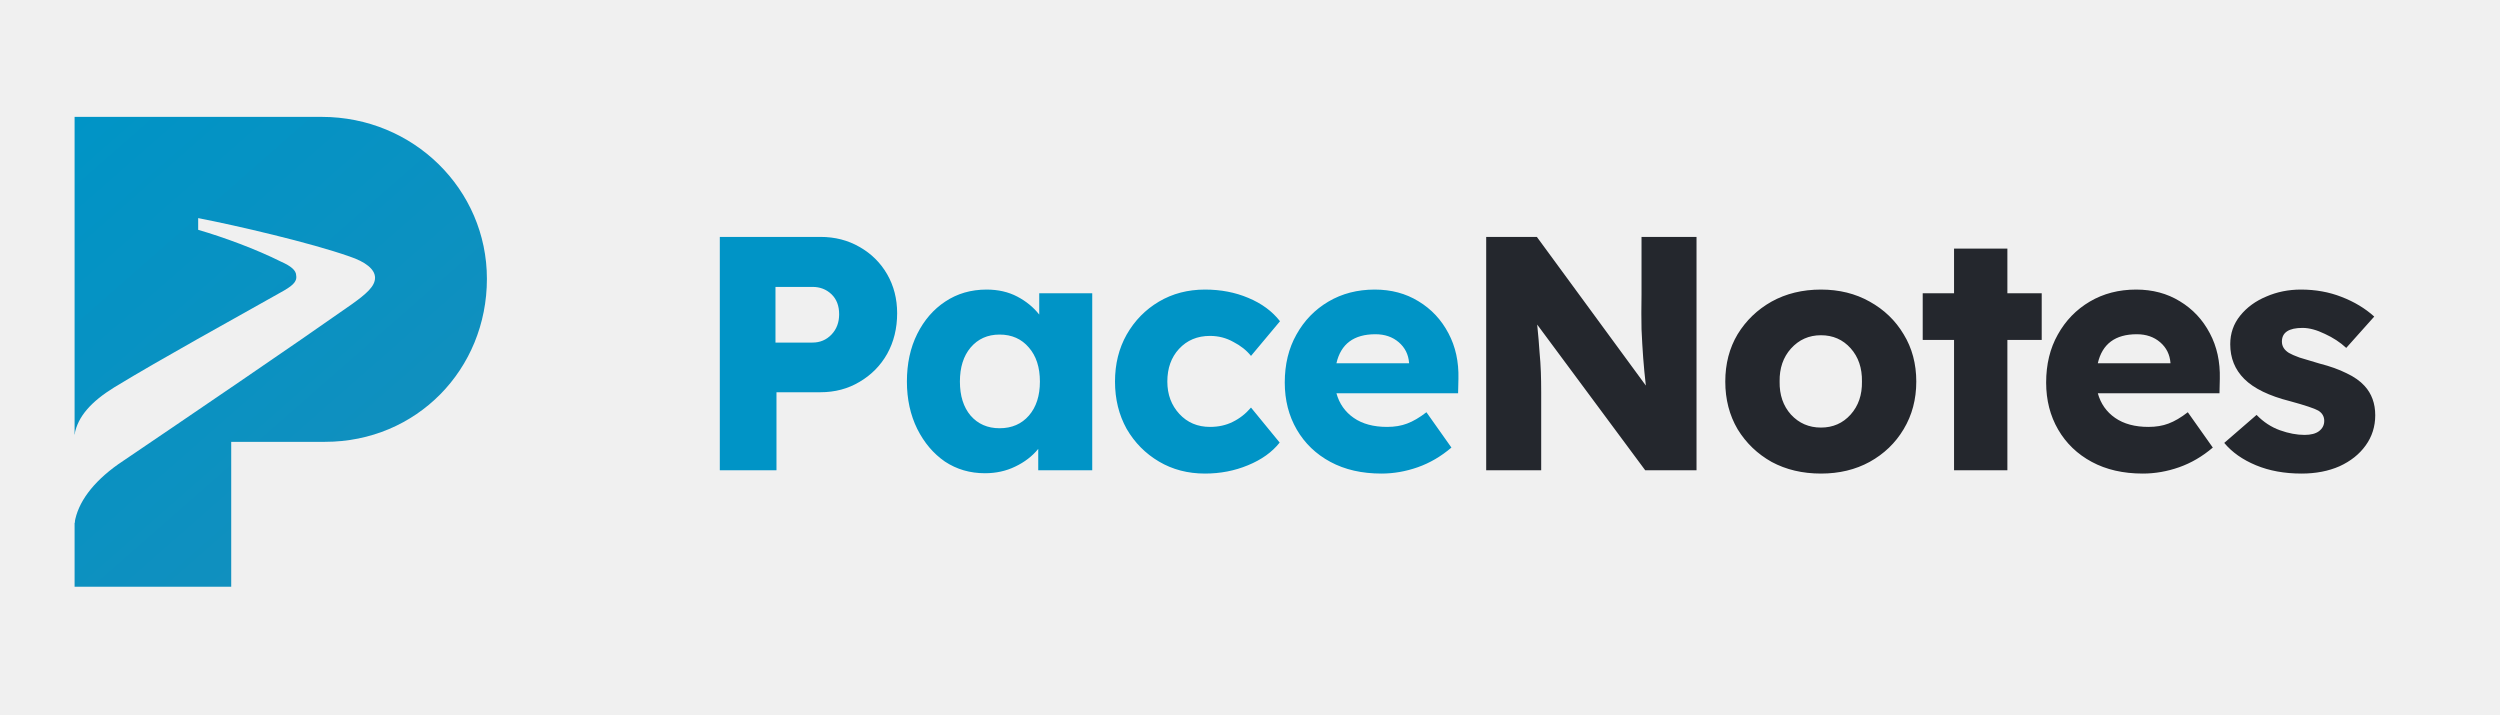
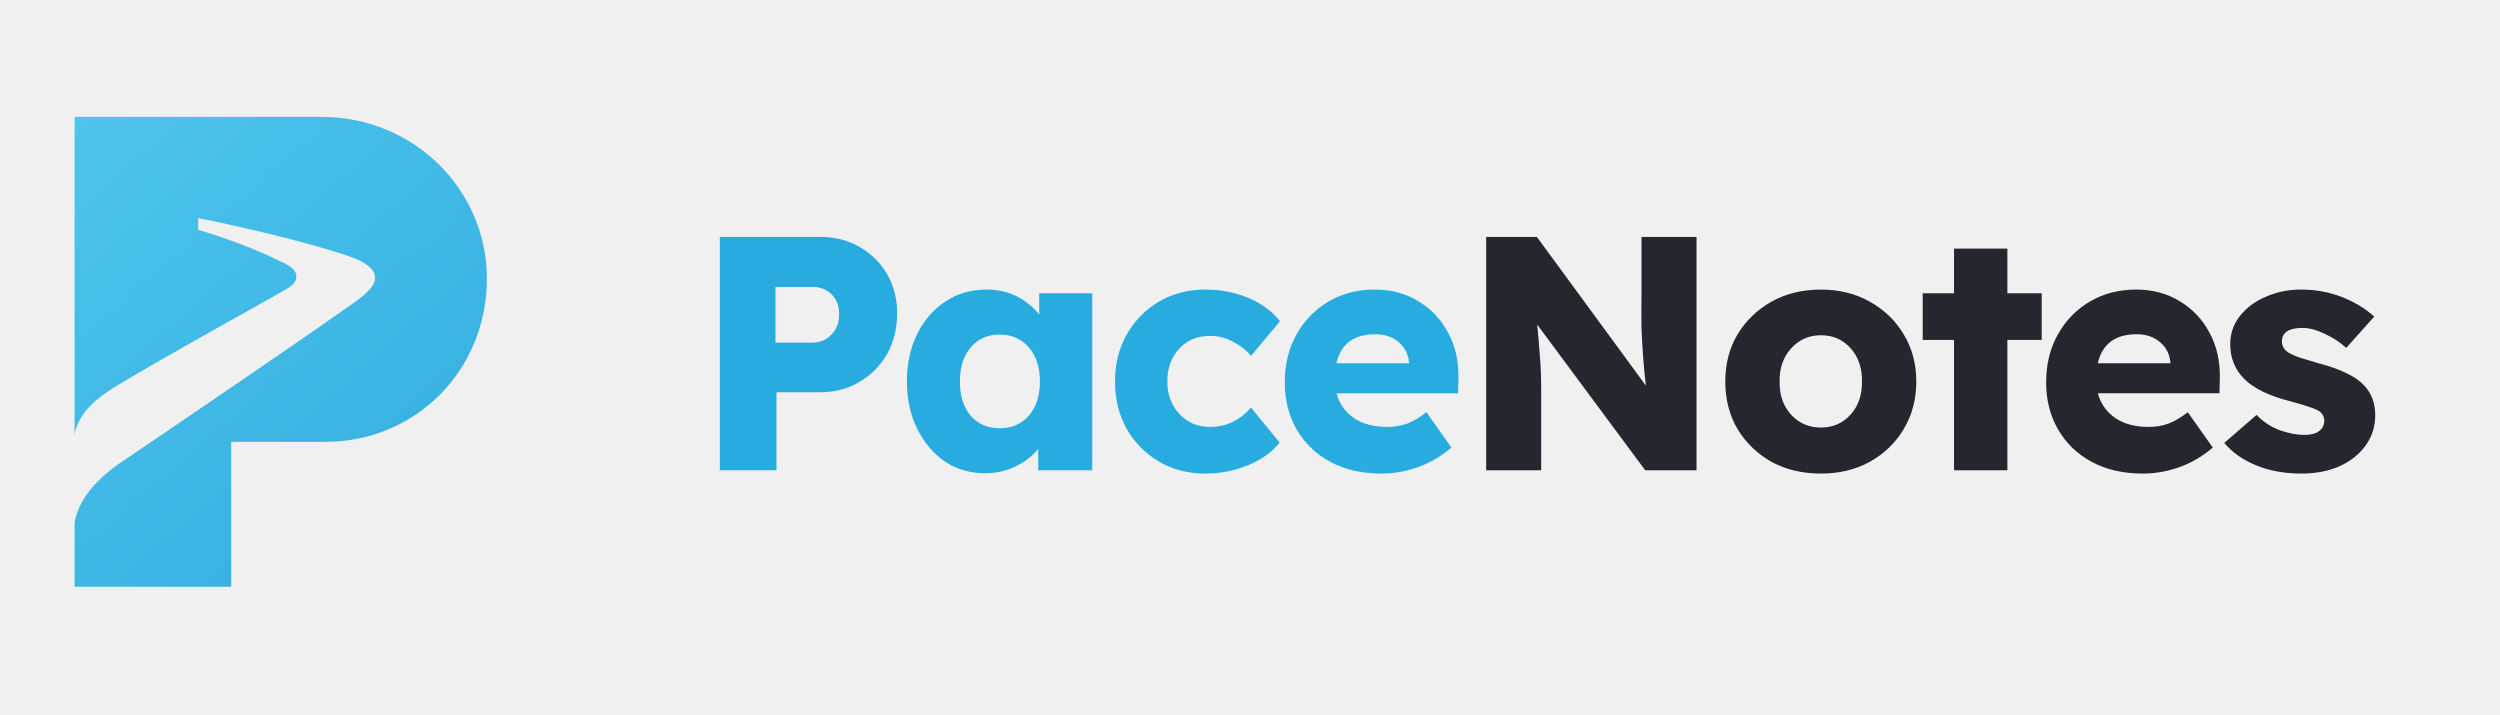
<svg xmlns="http://www.w3.org/2000/svg" viewBox="0 0 420 120" role="img" aria-label="PaceNotes">
  <style>
    .notes {
      fill: #24272d;
    }
    @media (prefers-color-scheme: dark) {
      .notes {
        fill: #f5f7f9;
      }
    }
  </style>
  <svg x="0" y="8" width="104" height="104" viewBox="0 0 527 527" aria-hidden="true">
    <defs>
      <path id="p" d="M43 38h232c86 0 155 68 155 152 0 85-66 153-152 153h-88v136H43Z" />
      <path id="route" d="M159 163c36 7 105 23 142 36 15 5 24 12 24 20s-8 15-22 25c-54 38-154 106-219 150-24 17-38 36-41 55H24v-83h19c3-17 16-31 37-44 46-28 110-63 156-89 11-6 16-10 15-16 0-5-5-9-14-13-24-12-54-23-78-30Z" />
      <mask id="p-mask" maskUnits="userSpaceOnUse" x="0" y="0" width="527" height="527">
        <rect width="527" height="527" fill="#fff" />
        <use href="#route" fill="#000" transform="translate(0 -30)" />
      </mask>
      <linearGradient id="blue" x1="43" y1="38" x2="430" y2="479" gradientUnits="userSpaceOnUse">
-         <stop stop-color="#0094c6" />
-         <stop offset="1" stop-color="#168ebc" />
+         <stop stop-color="#4ec4ec" />
+         <stop offset="1" stop-color="#32acdf" />
      </linearGradient>
    </defs>
    <g transform="translate(24.5 24.5) scale(.907)">
      <use href="#p" fill="url(#blue)" mask="url(#p-mask)" />
    </g>
  </svg>
  <g aria-label="PaceNotes">
-     <path fill="#0094c6" d="M 120.928,79 V 39.8 h 16.912 q 3.64,0 6.552,1.68 2.968,1.68 4.648,4.592 1.68,2.912 1.68,6.552 0,3.808 -1.68,6.832 -1.68,2.968 -4.648,4.704 -2.912,1.736 -6.552,1.736 h -7.392 V 79 Z m 9.352,-21.448 h 6.216 q 1.904,0 3.192,-1.344 1.288,-1.344 1.288,-3.416 0,-2.128 -1.288,-3.36 Q 138.4,48.2 136.496,48.2 h -6.216 z m 35.184,21.952 q -3.752,0 -6.72,-1.96 -2.912,-2.016 -4.648,-5.488 -1.736,-3.528 -1.736,-7.952 0,-4.536 1.736,-8.008 1.736,-3.472 4.704,-5.432 3.024,-2.016 6.944,-2.016 2.912,0 5.152,1.176 2.24,1.176 3.696,3.024 v -3.584 h 8.904 V 79 h -9.072 v -3.584 q -1.512,1.848 -3.864,2.968 -2.296,1.12 -5.096,1.12 z m 2.464,-7.56 q 3.08,0 4.928,-2.128 1.848,-2.128 1.848,-5.712 0,-3.584 -1.848,-5.712 -1.848,-2.184 -4.928,-2.184 -3.024,0 -4.872,2.184 -1.792,2.128 -1.792,5.712 0,3.584 1.792,5.712 1.848,2.128 4.872,2.128 z m 34.512,7.616 q -4.312,0 -7.728,-2.016 -3.416,-2.016 -5.432,-5.488 -1.96,-3.528 -1.96,-7.952 0,-4.424 1.96,-7.896 2.016,-3.528 5.432,-5.544 3.416,-2.016 7.728,-2.016 3.976,0 7.28,1.4 3.36,1.4 5.32,3.92 l -4.872,5.824 q -1.12,-1.4 -2.968,-2.352 -1.792,-1.008 -3.92,-1.008 -3.192,0 -5.208,2.184 -1.96,2.128 -1.96,5.488 0,3.248 2.016,5.432 2.016,2.184 5.152,2.184 2.128,0 3.808,-0.84 1.736,-0.84 3.08,-2.408 l 4.816,5.88 q -1.904,2.408 -5.32,3.808 -3.36,1.4 -7.224,1.4 z m 29.64,0 q -4.928,0 -8.568,-1.96 -3.64,-1.96 -5.656,-5.432 -2.016,-3.472 -2.016,-7.896 0,-4.592 1.96,-8.064 1.96,-3.528 5.376,-5.544 3.416,-2.016 7.784,-2.016 4.144,0 7.336,1.96 3.248,1.96 5.04,5.376 1.792,3.36 1.68,7.672 l -0.056,2.408 h -20.44 q 0.728,2.632 2.912,4.144 2.184,1.512 5.6,1.512 1.904,0 3.36,-0.56 1.512,-0.56 3.248,-1.904 l 4.2,5.936 q -2.632,2.24 -5.656,3.304 -3.024,1.064 -6.104,1.064 z m -1.008,-23.408 q -5.432,0 -6.552,4.872 h 12.208 v -0.056 q -0.168,-2.128 -1.736,-3.472 -1.568,-1.344 -3.92,-1.344 z" />
+     <path fill="#28ace0" d="M 120.928,79 V 39.8 h 16.912 q 3.64,0 6.552,1.68 2.968,1.68 4.648,4.592 1.68,2.912 1.68,6.552 0,3.808 -1.68,6.832 -1.68,2.968 -4.648,4.704 -2.912,1.736 -6.552,1.736 h -7.392 V 79 Z m 9.352,-21.448 h 6.216 q 1.904,0 3.192,-1.344 1.288,-1.344 1.288,-3.416 0,-2.128 -1.288,-3.36 Q 138.4,48.2 136.496,48.2 h -6.216 z m 35.184,21.952 q -3.752,0 -6.72,-1.96 -2.912,-2.016 -4.648,-5.488 -1.736,-3.528 -1.736,-7.952 0,-4.536 1.736,-8.008 1.736,-3.472 4.704,-5.432 3.024,-2.016 6.944,-2.016 2.912,0 5.152,1.176 2.24,1.176 3.696,3.024 v -3.584 h 8.904 V 79 h -9.072 v -3.584 q -1.512,1.848 -3.864,2.968 -2.296,1.12 -5.096,1.12 z m 2.464,-7.56 q 3.08,0 4.928,-2.128 1.848,-2.128 1.848,-5.712 0,-3.584 -1.848,-5.712 -1.848,-2.184 -4.928,-2.184 -3.024,0 -4.872,2.184 -1.792,2.128 -1.792,5.712 0,3.584 1.792,5.712 1.848,2.128 4.872,2.128 z m 34.512,7.616 q -4.312,0 -7.728,-2.016 -3.416,-2.016 -5.432,-5.488 -1.96,-3.528 -1.96,-7.952 0,-4.424 1.96,-7.896 2.016,-3.528 5.432,-5.544 3.416,-2.016 7.728,-2.016 3.976,0 7.28,1.4 3.36,1.4 5.32,3.92 l -4.872,5.824 q -1.12,-1.4 -2.968,-2.352 -1.792,-1.008 -3.92,-1.008 -3.192,0 -5.208,2.184 -1.96,2.128 -1.96,5.488 0,3.248 2.016,5.432 2.016,2.184 5.152,2.184 2.128,0 3.808,-0.84 1.736,-0.84 3.08,-2.408 l 4.816,5.88 q -1.904,2.408 -5.32,3.808 -3.36,1.4 -7.224,1.4 z m 29.64,0 q -4.928,0 -8.568,-1.96 -3.64,-1.96 -5.656,-5.432 -2.016,-3.472 -2.016,-7.896 0,-4.592 1.96,-8.064 1.96,-3.528 5.376,-5.544 3.416,-2.016 7.784,-2.016 4.144,0 7.336,1.96 3.248,1.96 5.04,5.376 1.792,3.36 1.68,7.672 l -0.056,2.408 h -20.44 q 0.728,2.632 2.912,4.144 2.184,1.512 5.6,1.512 1.904,0 3.36,-0.56 1.512,-0.56 3.248,-1.904 l 4.2,5.936 q -2.632,2.24 -5.656,3.304 -3.024,1.064 -6.104,1.064 z m -1.008,-23.408 q -5.432,0 -6.552,4.872 h 12.208 v -0.056 q -0.168,-2.128 -1.736,-3.472 -1.568,-1.344 -3.92,-1.344 z" />
    <path class="notes" d="M 249.68,79 V 39.8 h 8.512 l 18.312,24.976 q -0.28,-2.408 -0.448,-4.648 -0.168,-2.296 -0.28,-4.816 -0.056,-2.576 0,-5.824 V 39.8 h 9.24 V 79 h -8.624 l -18.144,-24.472 q 0.28,2.744 0.392,4.592 0.168,1.792 0.224,3.36 0.056,1.512 0.056,3.416 V 79 Z m 56.24,0.56 q -4.648,0 -8.288,-1.96 -3.584,-2.016 -5.712,-5.488 -2.072,-3.528 -2.072,-8.008 0,-4.48 2.072,-7.952 2.128,-3.472 5.712,-5.488 3.64,-2.016 8.288,-2.016 4.592,0 8.176,2.016 3.64,2.016 5.712,5.488 2.128,3.472 2.128,7.952 0,4.48 -2.128,8.008 -2.072,3.472 -5.712,5.488 -3.584,1.96 -8.176,1.96 z m 0,-7.728 q 3.024,0 4.984,-2.184 1.96,-2.184 1.904,-5.544 0.056,-3.416 -1.904,-5.6 -1.96,-2.184 -4.984,-2.184 -3.024,0 -5.04,2.24 -1.96,2.184 -1.904,5.544 -0.056,3.36 1.904,5.544 2.016,2.184 5.04,2.184 z M 328.28,79 V 57.104 h -5.264 v -7.84 h 5.264 V 41.76 h 8.96 v 7.504 h 5.768 v 7.84 h -5.768 V 79 Z m 31.712,0.56 q -4.928,0 -8.568,-1.96 -3.64,-1.96 -5.656,-5.432 -2.016,-3.472 -2.016,-7.896 0,-4.592 1.96,-8.064 1.96,-3.528 5.376,-5.544 3.416,-2.016 7.784,-2.016 4.144,0 7.336,1.96 3.248,1.96 5.04,5.376 1.792,3.36 1.68,7.672 l -0.056,2.408 h -20.44 q 0.728,2.632 2.912,4.144 2.184,1.512 5.6,1.512 1.904,0 3.36,-0.56 1.512,-0.56 3.248,-1.904 l 4.2,5.936 q -2.632,2.24 -5.656,3.304 -3.024,1.064 -6.104,1.064 z m -1.008,-23.408 q -5.432,0 -6.552,4.872 h 12.208 v -0.056 q -0.168,-2.128 -1.736,-3.472 -1.568,-1.344 -3.92,-1.344 z m 27.68,23.408 q -4.312,0 -7.672,-1.4 -3.36,-1.4 -5.32,-3.752 l 5.432,-4.704 q 1.736,1.792 3.92,2.576 2.184,0.784 4.144,0.784 1.568,0 2.408,-0.616 0.896,-0.672 0.896,-1.736 0,-1.12 -1.008,-1.736 -1.008,-0.56 -4.704,-1.568 -5.32,-1.344 -7.728,-3.752 -2.352,-2.352 -2.352,-5.824 0,-2.744 1.68,-4.816 1.68,-2.072 4.368,-3.192 2.688,-1.176 5.824,-1.176 3.696,0 6.832,1.232 3.192,1.232 5.488,3.304 l -4.704,5.264 q -1.512,-1.4 -3.584,-2.352 -2.072,-1.008 -3.752,-1.008 -3.472,0 -3.472,2.296 0,1.176 1.176,1.904 0.56,0.336 1.792,0.784 1.232,0.392 3.36,1.008 2.632,0.672 4.536,1.624 1.904,0.896 3.024,2.128 1.792,1.96 1.792,4.928 0,2.856 -1.624,5.096 -1.568,2.184 -4.368,3.472 -2.8,1.232 -6.384,1.232 z" />
  </g>
</svg>
